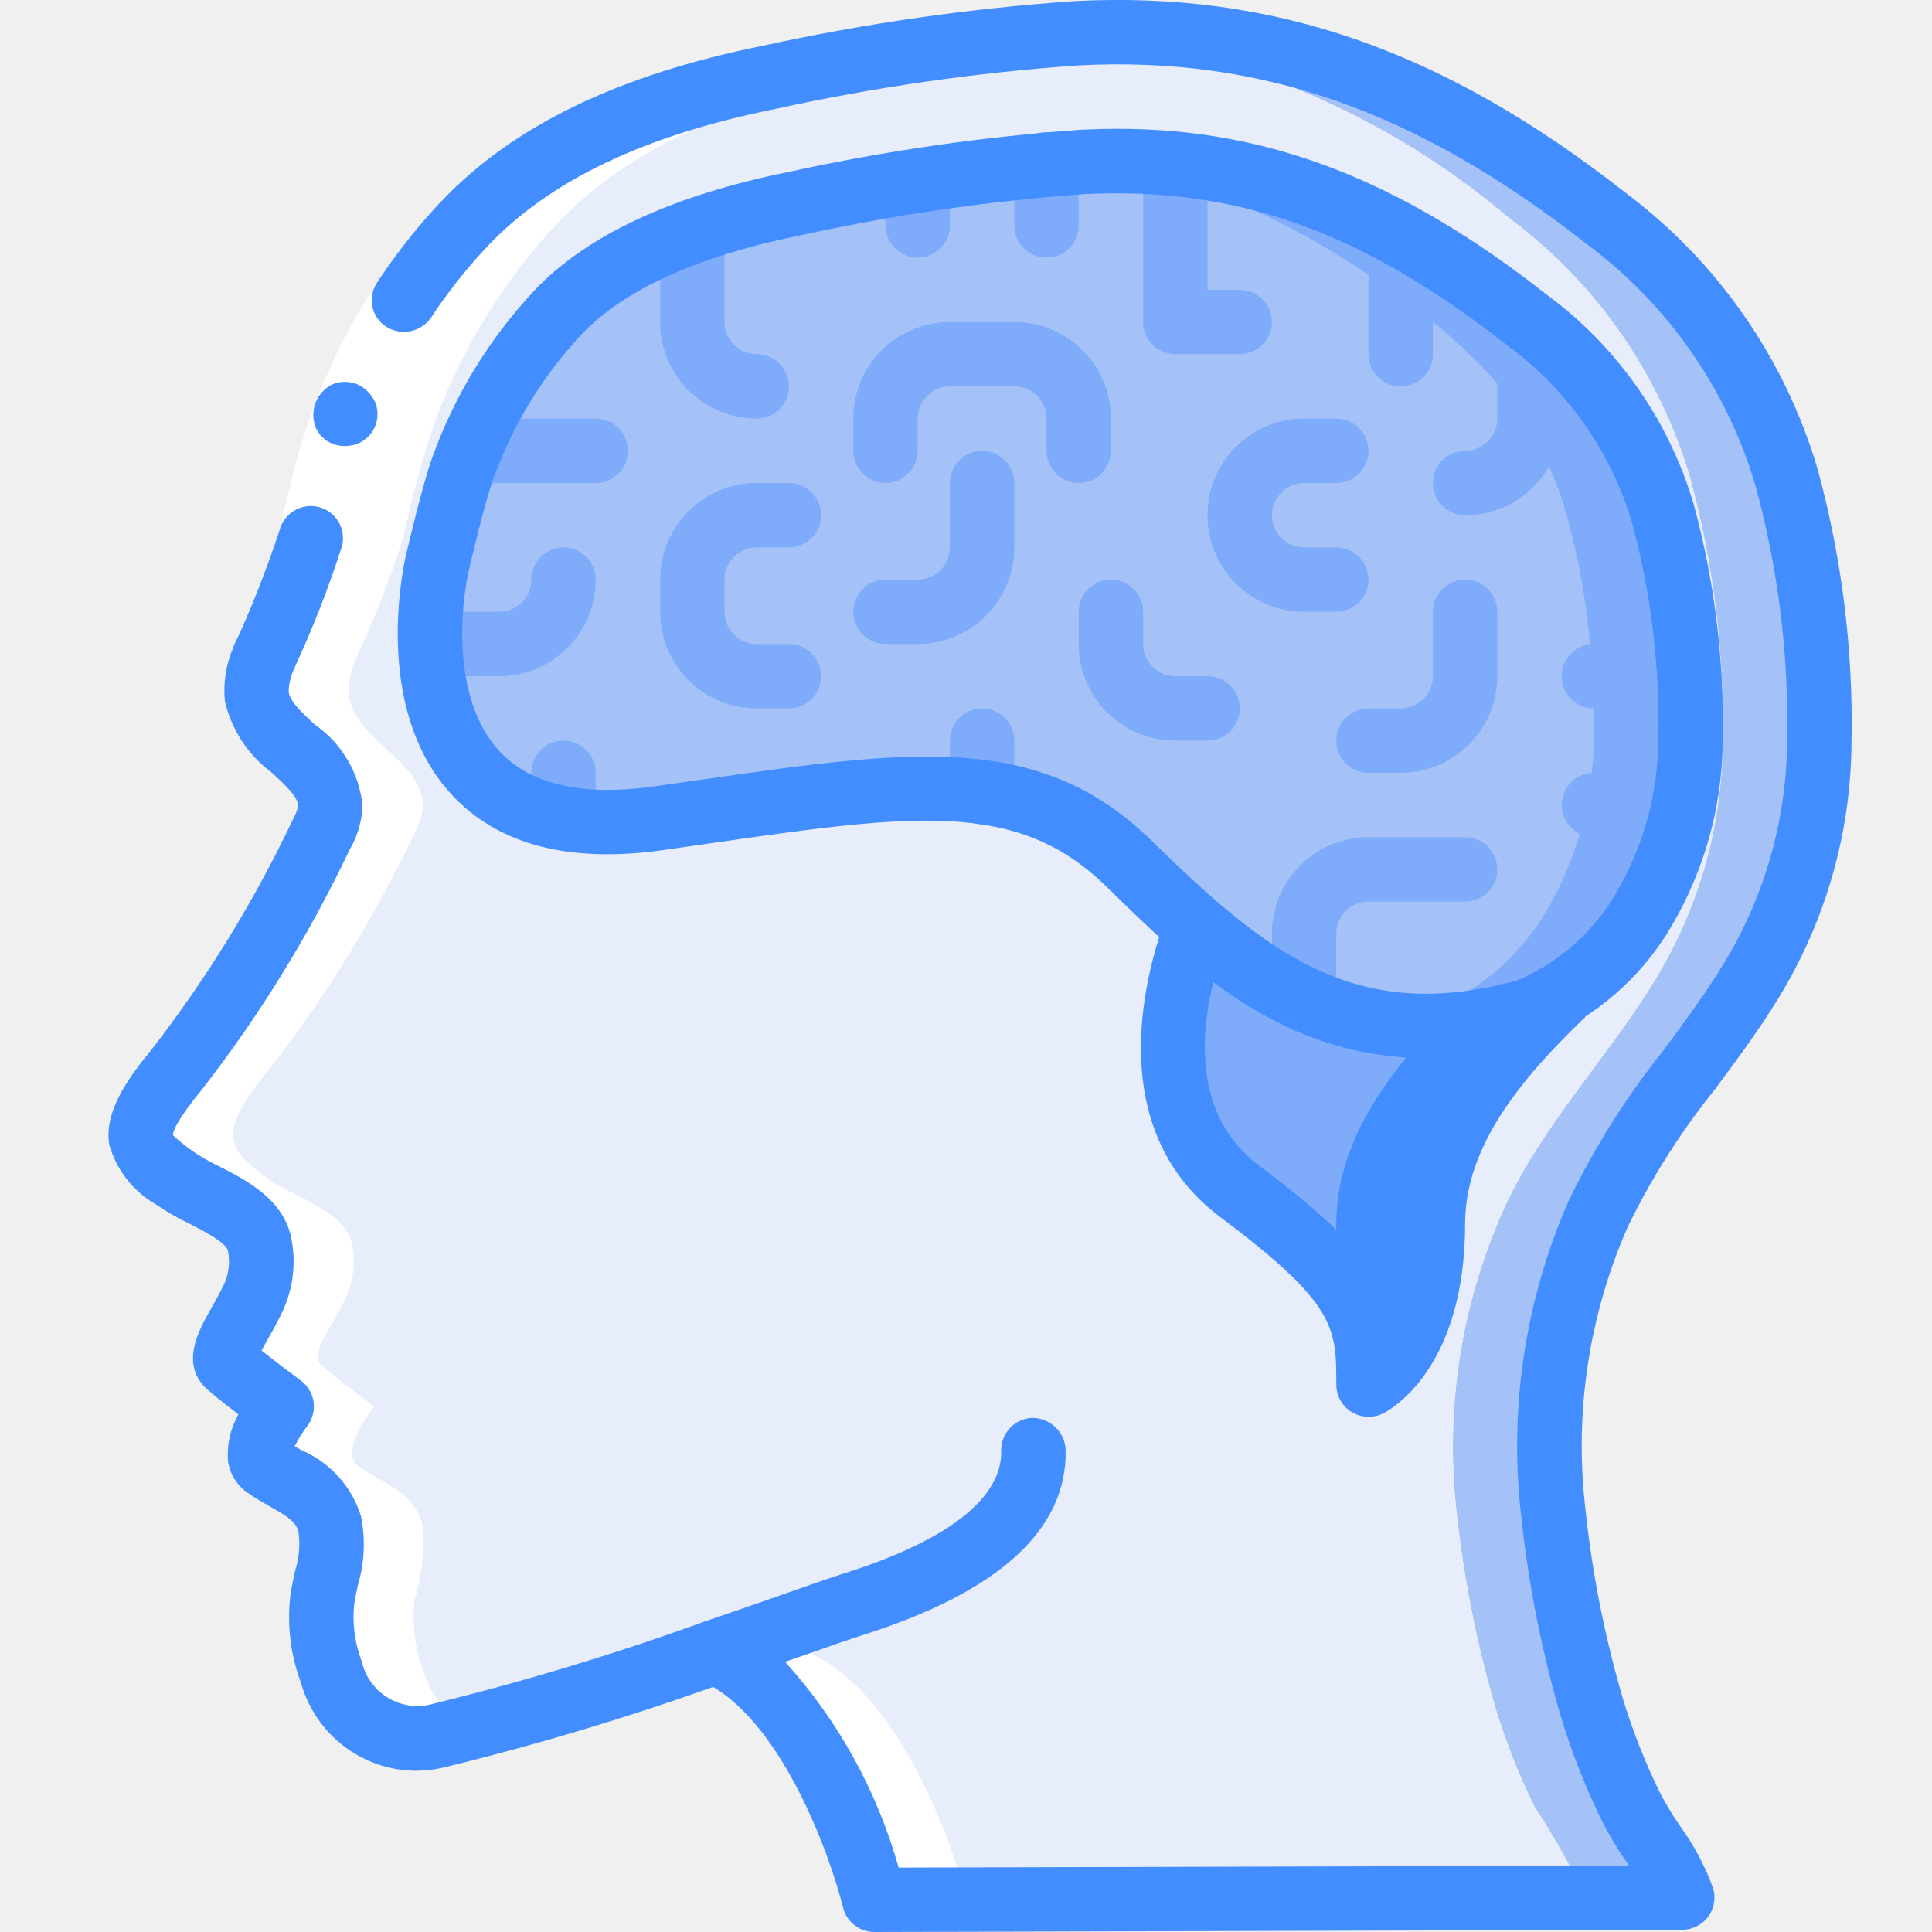
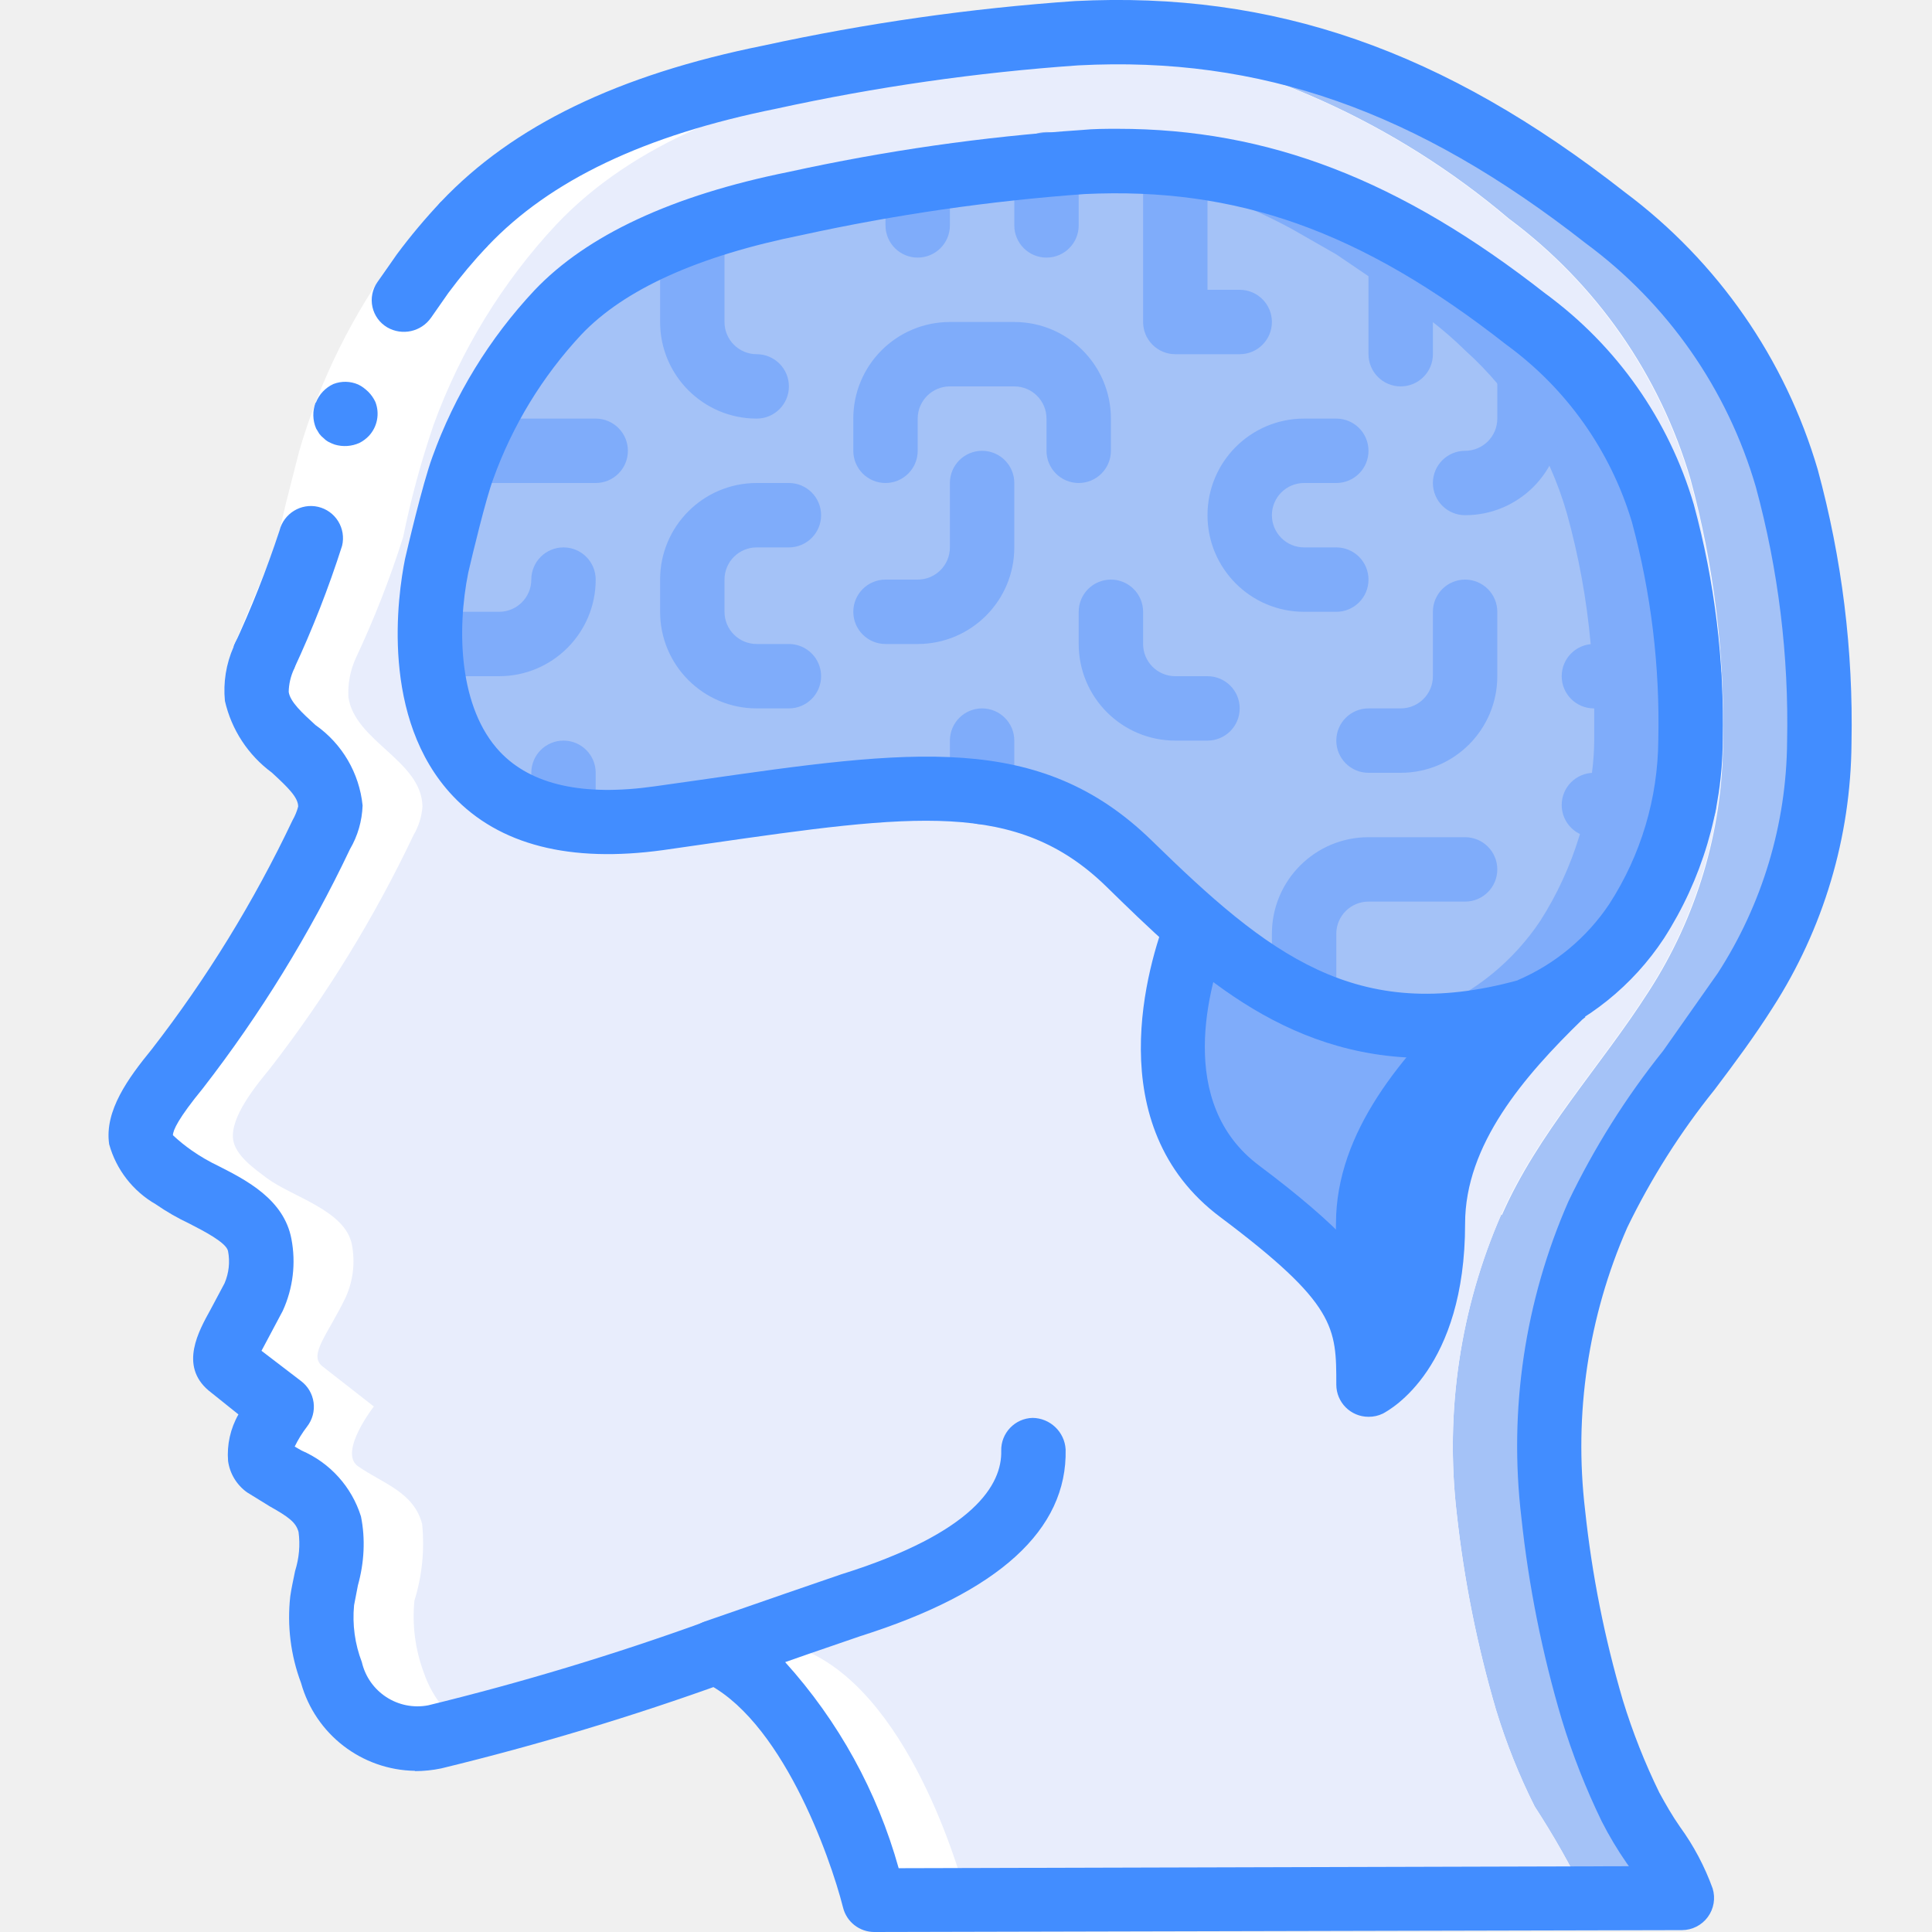
- <svg xmlns="http://www.w3.org/2000/svg" width="512" height="512" viewBox="0 0 55 60" version="1.1">
-   <defs />
-   <g id="Page-1" stroke="none" stroke-width="1" fill="none" fill-rule="evenodd">
-     <g id="050---Human-Brain" transform="translate(0, -1)" fill-rule="nonzero">
-       <path d="M47.13,38.71 C45.85,41.632 45.371,44.842 45.74,48.01 C45.965,50.072 46.373,52.11 46.96,54.1 C47.275,55.131 47.673,56.134 48.15,57.1 C48.742,58.009 49.276,58.954 49.75,59.93 L24.65,60 L24.65,59.99 C24.57,59.69 23.06,53.81 19.72,52.3 C19.1,52.51 18.45,52.74 17.78,52.97 C15.556,53.741 13.292,54.395 11,54.93 C10.369,55.081 9.705,54.988 9.14,54.67 L9.13,54.67 C8.494,54.269 8.019,53.656 7.79,52.94 C7.525,52.228 7.426,51.466 7.5,50.71 C7.739,49.941 7.82,49.131 7.74,48.33 C7.48,47.32 6.51,47.07 5.75,46.53 C5.14,46.09 6.25,44.68 6.25,44.68 C6.25,44.68 5.07,43.81 4.65,43.43 C4.21,43.07 4.82,42.45 5.38,41.28 C5.607,40.772 5.673,40.207 5.57,39.66 C5.36,38.59 3.73,38.18 2.93,37.59 C2.56,37.31 1.95,36.89 1.88,36.38 C1.77,35.67 2.61,34.67 3.02,34.17 C4.765,31.922 6.26,29.491 7.48,26.92 C7.64,26.649 7.736,26.344 7.76,26.03 C7.74,24.6 5.67,24.01 5.47,22.62 C5.449,22.212 5.524,21.804 5.69,21.43 C6.267,20.204 6.761,18.941 7.17,17.65 C7.411,16.464 7.729,15.295 8.12,14.15 C8.959,11.85 10.251,9.741 11.92,7.95 C14.37,5.36 17.99,4.08 21.41,3.4 C24.451,2.735 27.536,2.284 30.64,2.05 C30.74,2.04 30.84,2.04 30.94,2.03 C37.34,1.71 42.4,3.88 47.35,7.76 C50.059,9.773 52.038,12.612 52.99,15.85 C53.715,18.521 54.055,21.283 54,24.05 C53.981,26.783 53.183,29.454 51.7,31.75 C50.21,34.1 48.25,36.14 47.13,38.71 Z" id="Shape" fill="#A4C2F7" />
-       <path d="M44.13,38.71 C42.85,41.632 42.371,44.842 42.74,48.01 C42.965,50.072 43.373,52.11 43.96,54.1 C44.275,55.131 44.673,56.134 45.15,57.1 C45.742,58.009 46.276,58.954 46.75,59.93 L27.52,59.98 L24.65,59.99 C24.58,59.72 23.37,55.03 20.75,52.94 C20.435,52.684 20.089,52.469 19.72,52.3 C19.69,52.31 19.67,52.32 19.64,52.33 C19.05,52.53 18.42,52.75 17.78,52.97 C17.76,52.96 17.75,52.94 17.73,52.93 C17.423,52.676 17.083,52.464 16.72,52.3 C15.03,52.89 13.08,53.54 11.3,54.07 C10.54,54.29 9.81,54.5 9.14,54.67 L9.13,54.67 C8.494,54.269 8.019,53.656 7.79,52.94 C7.525,52.228 7.426,51.466 7.5,50.71 C7.739,49.941 7.82,49.131 7.74,48.33 C7.48,47.32 6.51,47.07 5.75,46.53 C5.14,46.09 6.25,44.68 6.25,44.68 C6.25,44.68 5.07,43.81 4.65,43.43 C4.21,43.07 4.82,42.45 5.38,41.28 C5.607,40.772 5.673,40.207 5.57,39.66 C5.36,38.59 3.73,38.18 2.93,37.59 C2.56,37.31 1.95,36.89 1.88,36.38 C1.77,35.67 2.61,34.67 3.02,34.17 C4.765,31.922 6.26,29.491 7.48,26.92 C7.64,26.649 7.736,26.344 7.76,26.03 C7.74,24.6 5.67,24.01 5.47,22.62 C5.449,22.212 5.524,21.804 5.69,21.43 C6.267,20.204 6.761,18.941 7.17,17.65 C7.411,16.464 7.729,15.295 8.12,14.15 C8.959,11.85 10.251,9.741 11.92,7.95 C14.37,5.36 17.99,4.08 21.41,3.4 C24.451,2.735 27.536,2.284 30.64,2.05 C31.09,2.08 31.53,2.12 31.96,2.18 C36.532,2.839 40.826,4.773 44.35,7.76 C47.059,9.773 49.038,12.612 49.99,15.85 C50.715,18.521 51.055,21.283 51,24.05 C50.981,26.783 50.183,29.454 48.7,31.75 C47.21,34.1 45.25,36.14 44.13,38.71 Z" id="Shape" fill="#FFFFFF" />
-       <path d="M44.13,38.71 C42.85,41.632 42.371,44.842 42.74,48.01 C42.965,50.072 43.373,52.11 43.96,54.1 C44.275,55.131 44.673,56.134 45.15,57.1 C45.742,58.009 46.276,58.954 46.75,59.93 L27.52,59.98 C27.42,59.6 25.9,53.8 22.59,52.3 C22,52.5 21.39,52.72 20.75,52.94 C20.72,52.95 20.68,52.96 20.65,52.97 C20.346,52.709 20.006,52.494 19.64,52.33 C19.62,52.32 19.61,52.31 19.59,52.3 C19,52.51 18.37,52.72 17.73,52.93 C15.78,53.59 13.69,54.24 12.01,54.67 L12,54.67 C11.736,54.509 11.499,54.307 11.3,54.07 C11.017,53.737 10.8,53.354 10.66,52.94 C10.395,52.228 10.296,51.466 10.37,50.71 C10.609,49.941 10.69,49.131 10.61,48.33 C10.35,47.32 9.38,47.07 8.62,46.53 C8.01,46.09 9.12,44.68 9.12,44.68 C9.12,44.68 7.94,43.81 7.52,43.43 C7.08,43.07 7.69,42.45 8.25,41.28 C8.477,40.772 8.543,40.207 8.44,39.66 C8.23,38.59 6.6,38.18 5.8,37.59 C5.43,37.31 4.82,36.89 4.75,36.38 C4.64,35.67 5.48,34.67 5.89,34.17 C7.635,31.922 9.13,29.491 10.35,26.92 C10.51,26.649 10.606,26.344 10.63,26.03 C10.61,24.6 8.54,24.01 8.34,22.62 C8.319,22.212 8.394,21.804 8.56,21.43 C9.137,20.204 9.631,18.941 10.04,17.65 C10.281,16.464 10.599,15.295 10.99,14.15 C11.829,11.85 13.121,9.741 14.79,7.95 C17.24,5.36 20.86,4.08 24.28,3.4 C26.816,2.852 29.38,2.445 31.96,2.18 C36.532,2.839 40.826,4.773 44.35,7.76 C47.059,9.773 49.038,12.612 49.99,15.85 C50.715,18.521 51.055,21.283 51,24.05 C50.981,26.783 50.183,29.454 48.7,31.75 C47.21,34.1 45.25,36.14 44.13,38.71 Z" id="Shape" fill="#E8EDFC" />
-       <path d="M46.02,31.88 C46.01,31.89 46,31.9 45.99,31.9 C44.08,33.75 42,36.12 42,39 C42.018,39.946 41.879,40.889 41.59,41.79 C41.449,42.186 41.074,42.452 40.654,42.454 C40.233,42.456 39.856,42.195 39.71,41.8 C39.504,41.334 39.228,40.902 38.89,40.52 C38.015,39.584 37.047,38.739 36,38 C33.17,35.88 33.84,32.24 34.49,30.31 C34.55,30.12 34.61,29.94 34.67,29.79 L46.02,31.88 Z" id="Shape" fill="#428DFF" />
-       <path d="M43.02,31.88 C43.01,31.89 43,31.9 42.99,31.9 C41.08,33.75 39,36.12 39,39 C39.002,39.509 38.965,40.017 38.89,40.52 C38.015,39.584 37.047,38.739 36,38 C33.17,35.88 33.84,32.24 34.49,30.31 L43.02,31.88 Z" id="Shape" fill="#7FACFA" />
-       <path d="M49.99,23 C49.98,22.32 49.94,21.65 49.88,21 C49.757,19.627 49.509,18.268 49.14,16.94 C48.587,14.993 47.499,13.24 46,11.88 C45.651,11.537 45.28,11.216 44.89,10.92 C44.66,10.74 44.44,10.57 44.21,10.4 C43.46,9.84 42.72,9.33 41.99,8.89 C41.52,8.59 41.06,8.33 40.59,8.09 C38.846,7.153 36.956,6.518 35,6.21 C34.341,6.106 33.677,6.042 33.01,6.02 C32.75,6.01 32.48,6 32.21,6 C31.86,6 31.5,6.01 31.14,6.03 C31.09,6.03 31.04,6.04 30.99,6.04 C30.88,6.04 30.78,6.05 30.67,6.06 C30.12,6.09 29.56,6.14 29,6.2 C28.28,6.28 27.57,6.37 26.85,6.48 C26.24,6.57 25.63,6.67 25.03,6.78 C24.07,6.95 23.12,7.13 22.2,7.32 C21.4,7.48 20.65,7.67 19.95,7.88 C19.286,8.077 18.635,8.314 18,8.59 C16.811,9.077 15.73,9.794 14.82,10.7 C13.897,11.68 13.126,12.793 12.53,14 C12.29,14.49 12.07,15.01 11.87,15.54 C11.83,15.65 11.79,15.78 11.74,15.94 C11.45,16.9 11.06,18.56 11.06,18.56 C10.959,19.037 10.899,19.522 10.88,20.01 C10.824,20.67 10.848,21.335 10.95,21.99 L10.95,22 C11.081,23.853 12.269,25.465 14,26.14 C14.312,26.256 14.633,26.347 14.96,26.41 L14.99,26.41 C15.32,26.471 15.654,26.504 15.99,26.51 C16.648,26.538 17.308,26.505 17.96,26.41 C20.57,26.04 22.75,25.7 24.62,25.56 C25.411,25.489 26.206,25.473 27,25.51 C27.667,25.543 28.33,25.637 28.98,25.79 C30.337,26.126 31.575,26.829 32.56,27.82 C33.887,29.22 35.378,30.455 37,31.5 C37.606,31.865 38.25,32.163 38.92,32.39 C39.376,32.544 39.845,32.661 40.32,32.74 C41.852,32.967 43.416,32.854 44.9,32.41 C46.298,31.842 47.493,30.866 48.33,29.61 C48.847,28.799 49.251,27.921 49.53,27 C49.74,26.354 49.874,25.687 49.93,25.01 C49.974,24.675 49.997,24.338 50,24 C50,23.66 50,23.33 49.99,23 Z" id="Shape" fill="#7FACFA" />
-       <path d="M46.99,23 C46.98,22.32 46.94,21.65 46.88,21 C46.757,19.627 46.509,18.268 46.14,16.94 C45.587,14.993 44.499,13.24 43,11.88 C42.651,11.537 42.28,11.216 41.89,10.92 C41.66,10.74 41.44,10.57 41.21,10.4 C40.46,9.84 39.72,9.33 38.99,8.89 C38.52,8.59 38.06,8.33 37.59,8.09 C35.846,7.153 33.956,6.518 32,6.21 C31.56,6.14 31.12,6.09 30.67,6.06 C30.12,6.09 29.56,6.14 29,6.2 C28.28,6.28 27.57,6.37 26.85,6.48 C26.24,6.57 25.63,6.67 25.03,6.78 C24.07,6.95 23.12,7.13 22.2,7.32 C21.4,7.48 20.65,7.67 19.95,7.88 C19.286,8.077 18.635,8.314 18,8.59 C16.811,9.077 15.73,9.794 14.82,10.7 C13.897,11.68 13.126,12.793 12.53,14 C12.29,14.49 12.07,15.01 11.87,15.54 C11.83,15.65 11.79,15.78 11.74,15.94 C11.45,16.9 11.06,18.56 11.06,18.56 C10.959,19.037 10.899,19.522 10.88,20.01 C10.824,20.67 10.848,21.335 10.95,21.99 L10.95,22 C11.081,23.853 12.269,25.465 14,26.14 C14.312,26.256 14.633,26.347 14.96,26.41 L14.99,26.41 C17.962,25.851 20.976,25.55 24,25.51 C24.21,25.52 24.42,25.54 24.62,25.56 C25.411,25.489 26.206,25.473 27,25.51 C27.667,25.543 28.33,25.637 28.98,25.79 C30.337,26.126 31.575,26.829 32.56,27.82 C33.887,29.22 35.378,30.455 37,31.5 C37.606,31.865 38.25,32.163 38.92,32.39 C39.376,32.544 39.845,32.661 40.32,32.74 C40.853,32.663 41.381,32.553 41.9,32.41 C43.298,31.842 44.493,30.866 45.33,29.61 C45.847,28.799 46.251,27.921 46.53,27 C46.74,26.354 46.874,25.687 46.93,25.01 C46.974,24.675 46.997,24.338 47,24 C47,23.66 47,23.33 46.99,23 Z" id="Shape" fill="#A4C2F7" />
-       <path d="M4.754,21.079 C5.171,19.979 5.68,19.033 5.994,18.109 C6.072,17.879 6.139,17.651 6.194,17.426 L6.378,16.634 C6.503,16.101 6.634,15.559 6.791,15.012 C7.432,12.811 8.458,10.742 9.823,8.9 C10.248,8.329 10.706,7.783 11.194,7.266 L12.646,8.641 C12.212,9.101 11.805,9.586 11.428,10.094 C10.207,11.743 9.288,13.595 8.712,15.564 C8.57,16.064 8.446,16.57 8.324,17.092 L8.141,17.883 C8.069,18.183 7.982,18.476 7.886,18.759 C7.495,19.887 6.974,20.859 6.625,21.787 L4.754,21.079 Z" id="Shape" fill="#FFFFFF" />
-       <path d="M7.379,16.74 C6.845,16.618 6.311,16.946 6.179,17.478 C5.774,18.705 5.298,19.907 4.753,21.078 L6.624,21.784 C7.205,20.539 7.706,19.258 8.124,17.949 C8.187,17.69 8.143,17.416 8.003,17.189 C7.863,16.962 7.639,16.801 7.379,16.74 Z" id="Shape" fill="#428DFF" />
-       <path d="M12.646,8.639 L11.194,7.264 C10.705,7.782 10.248,8.328 9.823,8.9 C9.612,9.183 9.41,9.471 9.217,9.766 C9.063,9.99 9.009,10.268 9.067,10.533 C9.125,10.798 9.291,11.027 9.525,11.166 C9.988,11.436 10.58,11.305 10.887,10.866 C11.059,10.599 11.239,10.342 11.428,10.093 C11.805,9.585 12.212,9.099 12.646,8.639 Z" id="Shape" fill="#428DFF" />
-       <path d="M7.3,13.505 C7.202,13.764 7.208,14.05 7.316,14.305 L7.416,14.471 C7.457,14.525 7.505,14.574 7.559,14.615 C7.603,14.661 7.655,14.699 7.712,14.728 C7.771,14.759 7.833,14.785 7.896,14.807 C8.148,14.882 8.419,14.864 8.659,14.758 C8.771,14.702 8.873,14.626 8.959,14.535 C9.222,14.253 9.296,13.843 9.149,13.487 C9.095,13.369 9.02,13.261 8.928,13.169 C8.838,13.074 8.731,12.997 8.613,12.942 C8.369,12.836 8.092,12.83 7.844,12.927 C7.595,13.042 7.4,13.249 7.3,13.505 Z" id="Shape" fill="#428DFF" />
-       <path d="M10.387,55.994 C8.733,55.968 7.294,54.858 6.849,53.265 C6.527,52.408 6.413,51.488 6.514,50.578 C6.549,50.316 6.605,50.054 6.663,49.791 C6.788,49.4 6.825,48.985 6.771,48.578 C6.692,48.268 6.463,48.111 5.871,47.778 C5.634,47.643 5.395,47.505 5.171,47.346 C4.849,47.116 4.636,46.764 4.582,46.373 C4.542,45.869 4.654,45.365 4.904,44.926 C4.566,44.667 4.196,44.376 3.98,44.186 C3.055,43.408 3.67,42.32 4.037,41.671 C4.17,41.436 4.323,41.171 4.472,40.854 C4.608,40.539 4.646,40.191 4.581,39.854 C4.531,39.589 3.808,39.221 3.381,39.001 C3.018,38.83 2.669,38.629 2.338,38.401 C1.628,37.994 1.108,37.323 0.889,36.535 C0.736,35.495 1.489,34.473 2.206,33.596 C3.919,31.388 5.386,29 6.584,26.475 C6.661,26.341 6.72,26.198 6.759,26.049 C6.759,25.761 6.434,25.449 5.943,24.996 C5.205,24.453 4.687,23.662 4.484,22.769 C4.428,22.195 4.521,21.616 4.754,21.088 C4.866,20.737 5.163,20.476 5.526,20.409 C5.888,20.343 6.258,20.481 6.488,20.769 C6.718,21.058 6.771,21.449 6.625,21.788 C6.524,22.008 6.469,22.246 6.465,22.488 C6.508,22.796 6.89,23.146 7.294,23.516 C8.122,24.097 8.657,25.009 8.759,26.016 C8.742,26.493 8.608,26.959 8.367,27.371 C7.117,30.005 5.586,32.496 3.8,34.8 C3.031,35.739 2.874,36.1 2.871,36.255 C3.055,36.428 3.252,36.587 3.459,36.731 C3.722,36.915 4.001,37.076 4.291,37.214 C5.148,37.65 6.319,38.248 6.552,39.475 C6.697,40.23 6.603,41.012 6.283,41.711 C6.113,42.068 5.938,42.381 5.783,42.652 C5.73,42.745 5.673,42.852 5.622,42.941 C6.032,43.27 6.604,43.698 6.844,43.876 C7.061,44.037 7.203,44.278 7.24,44.545 C7.276,44.813 7.202,45.084 7.036,45.296 C6.888,45.489 6.76,45.697 6.653,45.915 L6.867,46.038 C7.751,46.419 8.424,47.166 8.711,48.084 C8.854,48.793 8.822,49.527 8.617,50.221 C8.571,50.429 8.524,50.636 8.497,50.843 C8.44,51.442 8.522,52.046 8.738,52.607 C8.953,53.536 9.863,54.129 10.8,53.95 C13.708,53.241 16.576,52.375 19.391,51.356 C19.909,51.187 20.468,51.463 20.646,51.978 C20.825,52.493 20.559,53.057 20.047,53.245 C17.15,54.293 14.199,55.182 11.205,55.909 C10.936,55.965 10.662,55.994 10.387,55.994 Z M5.287,42.669 L5.304,42.684 L5.287,42.669 Z" id="Shape" fill="#428DFF" />
-       <path d="M24.652,61 C24.191,61 23.791,60.685 23.681,60.238 C23.292,58.658 21.749,54.316 19.308,53.212 C18.934,53.043 18.701,52.663 18.72,52.253 C18.74,51.843 19.008,51.487 19.396,51.354 C20.354,51.027 21.229,50.721 21.942,50.471 C22.729,50.195 23.322,49.988 23.62,49.894 C27.775,48.594 28.62,47.088 28.594,46.058 C28.588,45.793 28.687,45.536 28.87,45.344 C29.053,45.152 29.305,45.04 29.57,45.034 C30.115,45.041 30.562,45.467 30.594,46.011 C30.652,48.511 28.508,50.456 24.221,51.802 C23.935,51.892 23.362,52.093 22.604,52.358 C22.379,52.438 22.138,52.521 21.883,52.61 C23.536,54.439 24.742,56.626 25.408,59 L48.086,58.938 L48.014,58.829 C47.728,58.417 47.47,57.985 47.243,57.538 C46.748,56.524 46.332,55.473 46,54.394 C45.393,52.348 44.974,50.252 44.748,48.13 C44.351,44.786 44.855,41.396 46.208,38.312 C47.008,36.646 47.995,35.076 49.15,33.634 C49.732,32.85 50.334,32.039 50.85,31.217 C52.233,29.077 52.979,26.587 53,24.038 C53.057,21.367 52.73,18.701 52.029,16.123 C51.144,13.088 49.286,10.429 46.742,8.553 C41.5,4.445 36.646,2.733 30.988,3.031 C27.832,3.251 24.697,3.701 21.607,4.377 C17.515,5.2 14.583,6.6 12.646,8.64 C12.264,9.03 11.64,9.042 11.244,8.667 C10.847,8.291 10.825,7.667 11.194,7.265 C13.425,4.909 16.7,3.323 21.213,2.416 C24.399,1.721 27.632,1.258 30.886,1.033 C37.054,0.72 42.33,2.553 47.972,6.978 C50.842,9.123 52.939,12.14 53.95,15.578 C54.704,18.343 55.058,21.202 55,24.067 C54.98,26.983 54.13,29.834 52.551,32.286 C51.989,33.173 51.365,34.013 50.762,34.826 C49.698,36.147 48.787,37.585 48.047,39.112 C46.836,41.869 46.385,44.9 46.739,47.89 C46.951,49.891 47.344,51.87 47.914,53.8 C48.215,54.781 48.593,55.738 49.044,56.66 C49.234,57.027 49.448,57.382 49.684,57.721 C50.111,58.309 50.453,58.954 50.7,59.638 C50.793,59.941 50.737,60.269 50.549,60.524 C50.361,60.779 50.064,60.93 49.747,60.931 L24.655,61 L24.652,61 Z" id="Shape" fill="#428DFF" />
-       <path d="M40,45 C39.448,45 39,44.552 39,44 C39,42.231 39,41.5 35.4,38.8 C31.609,35.96 33.168,30.911 33.736,29.432 C33.934,28.916 34.512,28.658 35.028,28.856 C35.544,29.054 35.802,29.632 35.604,30.148 C35.038,31.621 34.004,35.255 36.604,37.199 C39.104,39.074 40.185,40.285 40.652,41.454 C40.901,40.66 41.018,39.831 41,39 C41,35.775 43.171,33.238 45.3,31.182 C45.488,31 45.739,30.899 46,30.9 L46.03,31.88 L46.737,32.587 C46.708,32.615 46.678,32.642 46.647,32.667 C44.83,34.423 43,36.545 43,39 C43,43.488 40.709,44.764 40.447,44.9 C40.308,44.967 40.155,45.002 40,45 Z" id="Shape" fill="#428DFF" />
-       <path d="M13,22 L11,22 C10.448,22 10,21.552 10,21 C10,20.448 10.448,20 11,20 L13,20 C13.552,20 14,19.552 14,19 C14,18.448 14.448,18 15,18 C15.552,18 16,18.448 16,19 C16,20.657 14.657,22 13,22 Z" id="Shape" fill="#7FACFA" />
-       <path d="M15,27.41 C14.448,27.41 14,26.962 14,26.41 L14,25 C14,24.448 14.448,24 15,24 C15.552,24 16,24.448 16,25 L16,26.41 C16,26.962 15.552,27.41 15,27.41 Z" id="Shape" fill="#7FACFA" />
-       <path d="M22,23 L21,23 C19.343,23 18,21.657 18,20 L18,19 C18,17.343 19.343,16 21,16 L22,16 C22.552,16 23,16.448 23,17 C23,17.552 22.552,18 22,18 L21,18 C20.448,18 20,18.448 20,19 L20,20 C20,20.552 20.448,21 21,21 L22,21 C22.552,21 23,21.448 23,22 C23,22.552 22.552,23 22,23 Z" id="Shape" fill="#7FACFA" />
-       <path d="M16,16 L12.08,16 C11.528,16 11.08,15.552 11.08,15 C11.08,14.448 11.528,14 12.08,14 L16,14 C16.552,14 17,14.448 17,15 C17,15.552 16.552,16 16,16 Z" id="Shape" fill="#7FACFA" />
-       <path d="M21,14 C19.343,14 18,12.657 18,11 L18,8.19 C18,7.638 18.448,7.19 19,7.19 C19.552,7.19 20,7.638 20,8.19 L20,11 C20,11.552 20.448,12 21,12 C21.552,12 22,12.448 22,13 C22,13.552 21.552,14 21,14 Z" id="Shape" fill="#7FACFA" />
-       <path d="M26,21 L25,21 C24.448,21 24,20.552 24,20 C24,19.448 24.448,19 25,19 L26,19 C26.552,19 27,18.552 27,18 L27,16 C27,15.448 27.448,15 28,15 C28.552,15 29,15.448 29,16 L29,18 C29,19.657 27.657,21 26,21 Z" id="Shape" fill="#7FACFA" />
-       <path d="M31,16 C30.448,16 30,15.552 30,15 L30,14 C30,13.448 29.552,13 29,13 L27,13 C26.448,13 26,13.448 26,14 L26,15 C26,15.552 25.552,16 25,16 C24.448,16 24,15.552 24,15 L24,14 C24,12.343 25.343,11 27,11 L29,11 C30.657,11 32,12.343 32,14 L32,15 C32,15.552 31.552,16 31,16 Z" id="Shape" fill="#7FACFA" />
-       <path d="M26,9 C25.448,9 25,8.552 25,8 L25,7 C25,6.448 25.448,6 26,6 C26.552,6 27,6.448 27,7 L27,8 C27,8.552 26.552,9 26,9 Z" id="Shape" fill="#7FACFA" />
-       <path d="M30,9 C29.448,9 29,8.552 29,8 L29,6.1 C29,5.548 29.448,5.1 30,5.1 C30.552,5.1 31,5.548 31,6.1 L31,8 C31,8.552 30.552,9 30,9 Z" id="Shape" fill="#7FACFA" />
-       <path d="M36,12 L34,12 C33.448,12 33,11.552 33,11 L33,6.09 C33,5.538 33.448,5.09 34,5.09 C34.552,5.09 35,5.538 35,6.09 L35,10 L36,10 C36.552,10 37,10.448 37,11 C37,11.552 36.552,12 36,12 Z" id="Shape" fill="#7FACFA" />
-       <path d="M28,26.6 C27.448,26.6 27,26.152 27,25.6 L27,24 C27,23.448 27.448,23 28,23 C28.552,23 29,23.448 29,24 L29,25.6 C29,26.152 28.552,26.6 28,26.6 Z" id="Shape" fill="#7FACFA" />
-       <path d="M35,24 L34,24 C32.343,24 31,22.657 31,21 L31,20 C31,19.448 31.448,19 32,19 C32.552,19 33,19.448 33,20 L33,21 C33,21.552 33.448,22 34,22 L35,22 C35.552,22 36,22.448 36,23 C36,23.552 35.552,24 35,24 Z" id="Shape" fill="#7FACFA" />
-       <path d="M39,20 L38,20 C36.343,20 35,18.657 35,17 C35,15.343 36.343,14 38,14 L39,14 C39.552,14 40,14.448 40,15 C40,15.552 39.552,16 39,16 L38,16 C37.448,16 37,16.448 37,17 C37,17.552 37.448,18 38,18 L39,18 C39.552,18 40,18.448 40,19 C40,19.552 39.552,20 39,20 Z" id="Shape" fill="#7FACFA" />
-       <path d="M41,13 C40.448,13 40,12.552 40,12 L40,9 C40,8.448 40.448,8 41,8 C41.552,8 42,8.448 42,9 L42,12 C42,12.552 41.552,13 41,13 Z" id="Shape" fill="#7FACFA" />
-       <path d="M43,17 C42.448,17 42,16.552 42,16 C42,15.448 42.448,15 43,15 C43.552,15 44,14.552 44,14 L44,11.01 C44,10.458 44.448,10.01 45,10.01 C45.552,10.01 46,10.458 46,11.01 L46,14 C46,15.657 44.657,17 43,17 Z" id="Shape" fill="#7FACFA" />
-       <path d="M41,25 L40,25 C39.448,25 39,24.552 39,24 C39,23.448 39.448,23 40,23 L41,23 C41.552,23 42,22.552 42,22 L42,20 C42,19.448 42.448,19 43,19 C43.552,19 44,19.448 44,20 L44,22 C44,23.657 42.657,25 41,25 Z" id="Shape" fill="#7FACFA" />
-       <path d="M38,33 C37.448,33 37,32.552 37,32 L37,30 C37,28.343 38.343,27 40,27 L43,27 C43.552,27 44,27.448 44,28 C44,28.552 43.552,29 43,29 L40,29 C39.448,29 39,29.448 39,30 L39,32 C39,32.552 38.552,33 38,33 Z" id="Shape" fill="#7FACFA" />
-       <path d="M49.96,23 L47,23 C46.448,23 46,22.552 46,22 C46,21.448 46.448,21 47,21 L49.96,21 C50.512,21 50.96,21.448 50.96,22 C50.96,22.552 50.512,23 49.96,23 Z" id="Shape" fill="#7FACFA" />
-       <path d="M49.79,27 L47,27 C46.448,27 46,26.552 46,26 C46,25.448 46.448,25 47,25 L49.79,25 C50.342,25 50.79,25.448 50.79,26 C50.79,26.552 50.342,27 49.79,27 Z" id="Shape" fill="#7FACFA" />
-       <path d="M41.781,33.857 C37.305,33.857 34.44,31.057 31.856,28.53 C29.085,25.82 25.865,26.283 19.449,27.206 L18.1,27.4 C15.208,27.81 13.006,27.246 11.566,25.72 C9.297,23.314 9.855,19.479 10.08,18.36 C10.141,18.099 10.624,16.025 10.931,15.192 C11.624,13.269 12.703,11.508 14.1,10.016 C15.722,8.305 18.381,7.067 22,6.338 C24.993,5.682 28.03,5.244 31.086,5.028 C31.469,5.01 31.841,5 32.209,5 C36.886,5 40.987,6.583 45.509,10.131 C47.715,11.749 49.329,14.047 50.102,16.671 C50.751,19.062 51.053,21.534 51,24.011 C50.985,26.187 50.352,28.314 49.174,30.144 C48.207,31.612 46.805,32.74 45.165,33.37 C44.064,33.684 42.926,33.848 41.781,33.857 Z M44.631,31.442 L44.896,32.406 L44.631,31.442 C45.79,30.946 46.78,30.123 47.48,29.074 C48.461,27.556 48.988,25.789 49,23.982 C49.052,21.699 48.777,19.421 48.182,17.217 C47.52,15.003 46.15,13.067 44.282,11.706 C39.745,8.146 35.882,6.806 31.194,7.026 C28.236,7.239 25.297,7.665 22.4,8.3 C19.189,8.945 16.885,9.986 15.553,11.392 C14.345,12.688 13.413,14.216 12.815,15.884 C12.591,16.484 12.181,18.184 12.042,18.784 C11.683,20.57 11.748,22.991 13.027,24.349 C13.995,25.374 15.608,25.736 17.827,25.421 L19.169,25.23 C25.784,24.278 29.781,23.703 33.259,27.104 C36.858,30.624 39.6,32.827 44.631,31.442 Z" id="Shape" fill="#428DFF" />
-     </g>
+ <svg xmlns="http://www.w3.org/2000/svg" width="512" height="512" viewBox="0 0 55 60" fill-rule="nonzero">
+   <path d="M47.13 37.7a17.99 17.99 0 0 0-1.39 9.3c.225 2.062.633 4.1 1.22 6.1.315 1.03.713 2.034 1.2 3a26.02 26.02 0 0 1 1.6 2.83l-25.1.06c-.08-.3-1.6-6.18-4.93-7.7l-1.94.67A67.8 67.8 0 0 1 11 53.93c-.63.15-1.295.058-1.86-.26h-.01a3.2 3.2 0 0 1-1.34-1.73 4.99 4.99 0 0 1-.29-2.23c.24-.77.32-1.58.24-2.38-.26-1-1.23-1.26-2-1.8-.6-.44.5-1.85.5-1.85l-1.6-1.25c-.44-.36.17-.98.73-2.15a2.73 2.73 0 0 0 .19-1.62c-.2-1.07-1.84-1.48-2.64-2.07-.37-.28-.98-.7-1.05-1.2-.1-.7.73-1.7 1.14-2.2 1.745-2.248 3.24-4.68 4.46-7.25a2.06 2.06 0 0 0 .28-.89c-.02-1.43-2.1-2.02-2.3-3.4a2.6 2.6 0 0 1 .22-1.19 30.52 30.52 0 0 0 1.48-3.78 28.27 28.27 0 0 1 .95-3.5c.84-2.3 2.13-4.41 3.8-6.2 2.45-2.6 6.07-3.87 9.5-4.55a66.67 66.67 0 0 1 9.23-1.35c.1-.01.2-.01.3-.02 6.4-.32 11.46 1.85 16.4 5.73a15.54 15.54 0 0 1 5.64 8.09 29.08 29.08 0 0 1 1.01 8.2c-.02 2.733-.817 5.404-2.3 7.7-1.5 2.35-3.45 4.4-4.57 6.96z" fill="#a4c2f7" />
+   <path d="M44.13 37.7a17.99 17.99 0 0 0-1.39 9.3c.225 2.062.633 4.1 1.22 6.1.315 1.03.713 2.034 1.2 3a26.02 26.02 0 0 1 1.6 2.83l-22.1.06c-.07-.27-1.28-4.96-3.9-7.05-.315-.256-.66-.47-1.03-.64l-.08.03-1.86.64c-.02-.01-.03-.03-.05-.04-.307-.254-.647-.466-1-.63l-5.42 1.77-2.16.6h-.01a3.2 3.2 0 0 1-1.34-1.73 4.99 4.99 0 0 1-.29-2.23c.24-.77.32-1.58.24-2.38-.26-1-1.23-1.26-2-1.8-.6-.44.5-1.85.5-1.85l-1.6-1.25c-.44-.36.17-.98.73-2.15a2.73 2.73 0 0 0 .19-1.62c-.2-1.07-1.84-1.48-2.64-2.07-.37-.28-.98-.7-1.05-1.2-.1-.7.73-1.7 1.14-2.2 1.745-2.248 3.24-4.68 4.46-7.25a2.06 2.06 0 0 0 .28-.89c-.02-1.43-2.1-2.02-2.3-3.4a2.6 2.6 0 0 1 .22-1.19 30.52 30.52 0 0 0 1.48-3.78 28.27 28.27 0 0 1 .95-3.5c.84-2.3 2.13-4.41 3.8-6.2 2.45-2.6 6.07-3.87 9.5-4.55a66.67 66.67 0 0 1 9.23-1.35c.45.03.9.07 1.32.13a24.59 24.59 0 0 1 12.39 5.58 15.54 15.54 0 0 1 5.64 8.09 29.08 29.08 0 0 1 1.01 8.2c-.02 2.733-.817 5.404-2.3 7.7-1.5 2.35-3.45 4.4-4.57 6.96z" fill="#fff" />
+   <path d="M44.13 37.7a17.99 17.99 0 0 0-1.39 9.3c.225 2.062.633 4.1 1.22 6.1.315 1.03.713 2.034 1.2 3a26.02 26.02 0 0 1 1.6 2.83l-19.23.05c-.1-.38-1.62-6.18-4.93-7.68l-1.84.64-.1.03a4.19 4.19 0 0 0-1.01-.64c-.02-.01-.03-.02-.05-.03l-1.86.63L12 53.67H12a2.86 2.86 0 0 1-.7-.6c-.283-.333-.5-.716-.64-1.13a4.99 4.99 0 0 1-.29-2.23c.24-.77.32-1.58.24-2.38-.26-1-1.23-1.26-2-1.8-.6-.44.5-1.85.5-1.85l-1.6-1.25c-.44-.36.17-.98.73-2.15a2.73 2.73 0 0 0 .19-1.62c-.2-1.07-1.84-1.48-2.64-2.07-.37-.28-.98-.7-1.05-1.2-.1-.7.73-1.7 1.14-2.2 1.745-2.248 3.24-4.68 4.46-7.25a2.06 2.06 0 0 0 .28-.89c-.02-1.43-2.1-2.02-2.3-3.4a2.6 2.6 0 0 1 .22-1.19 30.52 30.52 0 0 0 1.48-3.78 28.27 28.27 0 0 1 .95-3.5c.84-2.3 2.13-4.41 3.8-6.2 2.45-2.6 6.07-3.87 9.5-4.55 2.536-.548 5.1-.955 7.68-1.22a24.59 24.59 0 0 1 12.39 5.58 15.54 15.54 0 0 1 5.64 8.09 29.08 29.08 0 0 1 1.01 8.2c-.02 2.733-.817 5.404-2.3 7.7-1.5 2.35-3.45 4.4-4.57 6.96z" fill="#e8edfc" />
+   <path d="M46.02 30.88c-.01.01-.02.02-.03.02-1.9 1.85-4 4.22-4 7.1.018.946-.12 1.89-.4 2.8a1 1 0 0 1-1.88.01 4.93 4.93 0 0 0-.82-1.28c-.875-.936-1.843-1.78-2.9-2.52-2.83-2.12-2.16-5.76-1.5-7.7l.18-.52 11.35 2.1z" fill="#428dff" />
+   <g fill="#7facfa">
+     <path d="M43.02 30.88c-.01.01-.02.02-.03.02-1.9 1.85-4 4.22-4 7.1.002.51-.035 1.017-.1 1.52-.875-.936-1.843-1.78-2.9-2.52-2.83-2.12-2.16-5.76-1.5-7.7l8.53 1.57z" />
+     <path d="M50 22l-.1-2c-.123-1.373-.37-2.732-.74-4.06A10.83 10.83 0 0 0 46 10.88a11.6 11.6 0 0 0-1.11-.96l-.68-.52L42 7.9l-1.4-.8A17.59 17.59 0 0 0 35 5.21c-.66-.104-1.323-.168-2-.2L32.2 5l-1.07.03c-.05 0-.1.01-.15.01-.1 0-.2.01-.32.02L29 5.2l-2.15.28-1.82.3-2.83.54-2.25.56c-.664.197-1.315.434-1.95.7-1.19.487-2.27 1.204-3.18 2.1a13.59 13.59 0 0 0-2.29 3.3l-.66 1.54-.13.4-.68 2.62a8.7 8.7 0 0 0-.18 1.45c-.056.66-.032 1.325.07 1.98h0c.13 1.853 1.32 3.465 3.05 4.14.312.116.633.207.96.27H15c.33.06.664.094 1 .1a10.52 10.52 0 0 0 1.97-.1l6.66-.85c.79-.07 1.586-.087 2.38-.05.667.033 1.33.127 1.98.28a7.64 7.64 0 0 1 3.58 2.03c1.327 1.4 2.818 2.635 4.44 3.68.606.365 1.25.663 1.92.9a8.96 8.96 0 0 0 1.4.35 10.57 10.57 0 0 0 4.58-.33 7.52 7.52 0 0 0 3.43-2.8c.517-.81.92-1.69 1.2-2.6a8.78 8.78 0 0 0 .4-1.99c.044-.335.067-.672.07-1v-1z" />
  </g>
+   <path d="M47 22l-.1-2c-.123-1.373-.37-2.732-.74-4.06A10.83 10.83 0 0 0 43 10.88a11.6 11.6 0 0 0-1.11-.96l-.68-.52L39 7.9l-1.4-.8A17.59 17.59 0 0 0 32 5.21l-1.33-.15L29 5.2l-2.15.28-1.82.3-2.83.54-2.25.56c-.664.197-1.315.434-1.95.7-1.19.487-2.27 1.204-3.18 2.1a13.59 13.59 0 0 0-2.29 3.3l-.66 1.54-.13.4-.68 2.62a8.7 8.7 0 0 0-.18 1.45c-.056.66-.032 1.325.07 1.98h0c.13 1.853 1.32 3.465 3.05 4.14.312.116.633.207.96.27H15a52.49 52.49 0 0 1 9.01-.9l.62.05c.79-.07 1.586-.087 2.38-.05.667.033 1.33.127 1.98.28a7.64 7.64 0 0 1 3.58 2.03c1.327 1.4 2.818 2.635 4.44 3.68.606.365 1.25.663 1.92.9a8.96 8.96 0 0 0 1.4.35c.533-.077 1.06-.187 1.58-.33a7.52 7.52 0 0 0 3.43-2.8c.517-.81.92-1.69 1.2-2.6a8.78 8.78 0 0 0 .4-1.99c.044-.335.067-.672.07-1v-1z" fill="#a4c2f7" />
+   <path d="M4.754 20.08l1.24-2.97.2-.683.184-.792.413-1.622c.64-2.2 1.667-4.27 3.032-6.112a18.24 18.24 0 0 1 1.371-1.634l1.452 1.375a16.12 16.12 0 0 0-1.218 1.453 17.41 17.41 0 0 0-2.716 5.47l-.388 1.528-.183.79-.255.876c-.39 1.128-.912 2.1-1.26 3.028l-1.87-.708z" fill="#fff" />
+   <g fill="#428dff">
+     <path d="M7.38 15.74c-.534-.122-1.068.206-1.2.738a32.89 32.89 0 0 1-1.426 3.6l1.87.706a32.24 32.24 0 0 0 1.5-3.835 1 1 0 0 0-.745-1.209zm5.266-8.1l-1.452-1.375A18.24 18.24 0 0 0 9.823 7.9l-.606.866a.98.98 0 0 0 .308 1.4 1.03 1.03 0 0 0 1.362-.3l.54-.773a16.12 16.12 0 0 1 1.218-1.454z" />
+     <path d="M7.3 12.505c-.098.26-.092.545.016.8l.1.166a.75.75 0 0 0 .143.144.58.58 0 0 0 .153.113 1.4 1.4 0 0 0 .184.079c.252.075.523.057.763-.05.112-.056.214-.132.3-.223a1.01 1.01 0 0 0 .2-1.048 1.1 1.1 0 0 0-.221-.318c-.1-.095-.197-.172-.315-.227a1.01 1.01 0 0 0-.769-.015 1.06 1.06 0 0 0-.544.578zm3.087 42.49c-1.654-.026-3.093-1.136-3.538-2.73-.322-.857-.436-1.777-.335-2.687.035-.262.1-.524.15-.787.125-.4.162-.806.108-1.213-.08-.3-.308-.467-.9-.8l-.7-.432a1.44 1.44 0 0 1-.589-.973 2.52 2.52 0 0 1 .322-1.447l-.924-.74c-.925-.778-.3-1.866.057-2.515l.435-.817a1.71 1.71 0 0 0 .109-1c-.05-.265-.773-.633-1.2-.853a7.3 7.3 0 0 1-1.043-.6A3.11 3.11 0 0 1 .89 35.534c-.153-1.04.6-2.062 1.317-2.94 1.713-2.208 3.18-4.596 4.378-7.12a1.73 1.73 0 0 0 .175-.426c0-.288-.325-.6-.816-1.053a3.82 3.82 0 0 1-1.459-2.227 3.35 3.35 0 0 1 .27-1.68 1 1 0 1 1 1.871.7c-.1.22-.156.458-.16.7.043.308.425.658.83 1.028a3.48 3.48 0 0 1 1.465 2.5c-.017.477-.15.943-.392 1.355A40.37 40.37 0 0 1 3.8 33.8c-.77.94-.926 1.3-.93 1.455a5.21 5.21 0 0 0 .588.476c.263.184.542.345.832.483.857.436 2.028 1.034 2.26 2.26a3.7 3.7 0 0 1-.269 2.236l-.5.94-.16.3 1.222.935a1 1 0 0 1 .192 1.42c-.148.193-.276.4-.383.62l.214.123a3.3 3.3 0 0 1 1.844 2.046c.143.7.1 1.443-.094 2.137l-.12.622a3.88 3.88 0 0 0 .241 1.764c.215.93 1.125 1.522 2.062 1.343a83.19 83.19 0 0 0 8.591-2.594 1 1 0 0 1 .656 1.889 84.86 84.86 0 0 1-8.842 2.664 4.02 4.02 0 0 1-.818.085zm-5.1-13.325l.017.015-.017-.015z" />
+     <path d="M24.652 60a1 1 0 0 1-.971-.762c-.4-1.58-1.932-5.922-4.373-7.026a1 1 0 0 1 .088-1.858l2.546-.883 1.678-.577c4.155-1.3 5-2.806 4.974-3.836a1 1 0 0 1 .976-1.024 1.04 1.04 0 0 1 1.024.977c.058 2.5-2.086 4.445-6.373 5.8l-1.617.556-.72.252c1.653 1.83 2.86 4.016 3.525 6.4l22.678-.062-.072-.1a11.08 11.08 0 0 1-.771-1.291A21.8 21.8 0 0 1 46 53.394c-.607-2.046-1.026-4.142-1.252-6.264a18.89 18.89 0 0 1 1.46-9.818 24.33 24.33 0 0 1 2.942-4.678l1.7-2.417c1.383-2.14 2.13-4.63 2.15-7.18a27.93 27.93 0 0 0-.971-7.915 14.42 14.42 0 0 0-5.287-7.57C41.5 3.445 36.646 1.733 30.988 2.03a65.02 65.02 0 0 0-9.381 1.346c-4.092.823-7.024 2.223-8.96 4.263a1 1 0 0 1-1.452-1.375c2.23-2.356 5.506-3.942 10.02-4.85C24.4.72 27.632.258 30.886.033c6.168-.313 11.444 1.52 17.086 5.945a16.57 16.57 0 0 1 5.978 8.6c.754 2.765 1.108 5.624 1.05 8.5-.02 2.916-.87 5.767-2.45 8.22-.562.887-1.186 1.727-1.8 2.54a22.45 22.45 0 0 0-2.715 4.286 16.89 16.89 0 0 0-1.308 8.778 33.29 33.29 0 0 0 1.175 5.91 19.63 19.63 0 0 0 1.13 2.86c.2.367.404.722.64 1.06a7.71 7.71 0 0 1 1.016 1.917 1 1 0 0 1-.953 1.293L24.652 60zM40 44a1 1 0 0 1-1-1c0-1.77 0-2.5-3.6-5.2-3.8-2.84-2.232-7.9-1.664-9.368a1 1 0 1 1 1.868.716c-.566 1.473-1.6 5.107 1 7.05 2.5 1.875 3.58 3.086 4.048 4.255A7.62 7.62 0 0 0 41 37.999c0-3.225 2.17-5.762 4.3-7.818a1 1 0 0 1 .7-.282l.03.98.707.707-.1.08C44.83 33.423 43 35.545 43 38c0 4.488-2.3 5.764-2.553 5.9A1 1 0 0 1 40 44z" />
+   </g>
+   <path d="M13 21h-2a1 1 0 1 1 0-2h2a1 1 0 0 0 1-1 1 1 0 1 1 2 0 3 3 0 0 1-3 3zm2 5.4a1 1 0 0 1-1-1V24a1 1 0 1 1 2 0v1.4a1 1 0 0 1-1 1zm7-4.4h-1a3 3 0 0 1-3-3v-1a3 3 0 0 1 3-3h1a1 1 0 1 1 0 2h-1a1 1 0 0 0-1 1v1a1 1 0 0 0 1 1h1a1 1 0 1 1 0 2zm-6-7h-3.92a1 1 0 1 1 0-2H16a1 1 0 1 1 0 2zm5-2a3 3 0 0 1-3-3V7.2a1 1 0 1 1 2 0V10a1 1 0 0 0 1 1 1 1 0 1 1 0 2zm5 7h-1a1 1 0 1 1 0-2h1a1 1 0 0 0 1-1v-2a1 1 0 1 1 2 0v2a3 3 0 0 1-3 3zm5-5a1 1 0 0 1-1-1v-1a1 1 0 0 0-1-1h-2a1 1 0 0 0-1 1v1a1 1 0 1 1-2 0v-1a3 3 0 0 1 3-3h2a3 3 0 0 1 3 3v1a1 1 0 0 1-1 1zm-5-7a1 1 0 0 1-1-1V6a1 1 0 1 1 2 0v1a1 1 0 0 1-1 1zm4 0a1 1 0 0 1-1-1V5.1a1 1 0 1 1 2 0V7a1 1 0 0 1-1 1zm6 3h-2a1 1 0 0 1-1-1V5.1a1 1 0 1 1 2 0V9h1a1 1 0 1 1 0 2zm-8 14.6a1 1 0 0 1-1-1V23a1 1 0 1 1 2 0v1.6a1 1 0 0 1-1 1zm7-2.6h-1a3 3 0 0 1-3-3v-1a1 1 0 1 1 2 0v1a1 1 0 0 0 1 1h1a1 1 0 1 1 0 2zm4-4h-1a3 3 0 1 1 0-6h1a1 1 0 1 1 0 2h-1a1 1 0 1 0 0 2h1a1 1 0 1 1 0 2zm2-7a1 1 0 0 1-1-1V8a1 1 0 1 1 2 0v3a1 1 0 0 1-1 1zm2 4a1 1 0 1 1 0-2 1 1 0 0 0 1-1v-3a1 1 0 1 1 2 0v3a3 3 0 0 1-3 3zm-2 8h-1a1 1 0 1 1 0-2h1a1 1 0 0 0 1-1v-2a1 1 0 1 1 2 0v2a3 3 0 0 1-3 3zm-3 8a1 1 0 0 1-1-1v-2a3 3 0 0 1 3-3h3a1 1 0 1 1 0 2h-3a1 1 0 0 0-1 1v2a1 1 0 0 1-1 1zm11.96-10H47a1 1 0 1 1 0-2h2.96a1 1 0 1 1 0 2zm-.16 4H47a1 1 0 1 1 0-2h2.8a1 1 0 1 1 0 2z" fill="#7facfa" />
+   <path d="M41.78 32.857c-4.476 0-7.34-2.8-9.925-5.327-2.77-2.7-5.99-2.247-12.407-1.324l-1.35.194c-2.892.4-5.094-.154-6.534-1.68-2.27-2.406-1.71-6.24-1.486-7.36.06-.26.544-2.335.85-3.168.693-1.923 1.772-3.684 3.17-5.176 1.622-1.71 4.28-2.95 7.9-3.678 2.993-.656 6.03-1.094 9.086-1.3C31.47 4 31.84 4 32.21 4c4.677 0 8.778 1.583 13.3 5.13 2.206 1.618 3.82 3.916 4.593 6.54a25.89 25.89 0 0 1 .898 7.34c-.015 2.176-.648 4.303-1.826 6.133-.967 1.468-2.37 2.596-4.01 3.226a12.67 12.67 0 0 1-3.384.487zm2.85-2.415l.265.964-.265-.964a6.5 6.5 0 0 0 2.849-2.368A9.5 9.5 0 0 0 49 22.982a23.87 23.87 0 0 0-.818-6.765 10.56 10.56 0 0 0-3.9-5.511c-4.537-3.56-8.4-4.9-13.088-4.68-2.958.213-5.897.64-8.794 1.274-3.21.645-5.515 1.686-6.847 3.092a13.04 13.04 0 0 0-2.738 4.492c-.224.6-.634 2.3-.773 2.9-.36 1.786-.294 4.207.985 5.565.968 1.025 2.58 1.387 4.8 1.072l1.342-.19c6.615-.952 10.612-1.527 14.1 1.874 3.6 3.52 6.34 5.723 11.372 4.338z" fill="#428dff" />
</svg>
